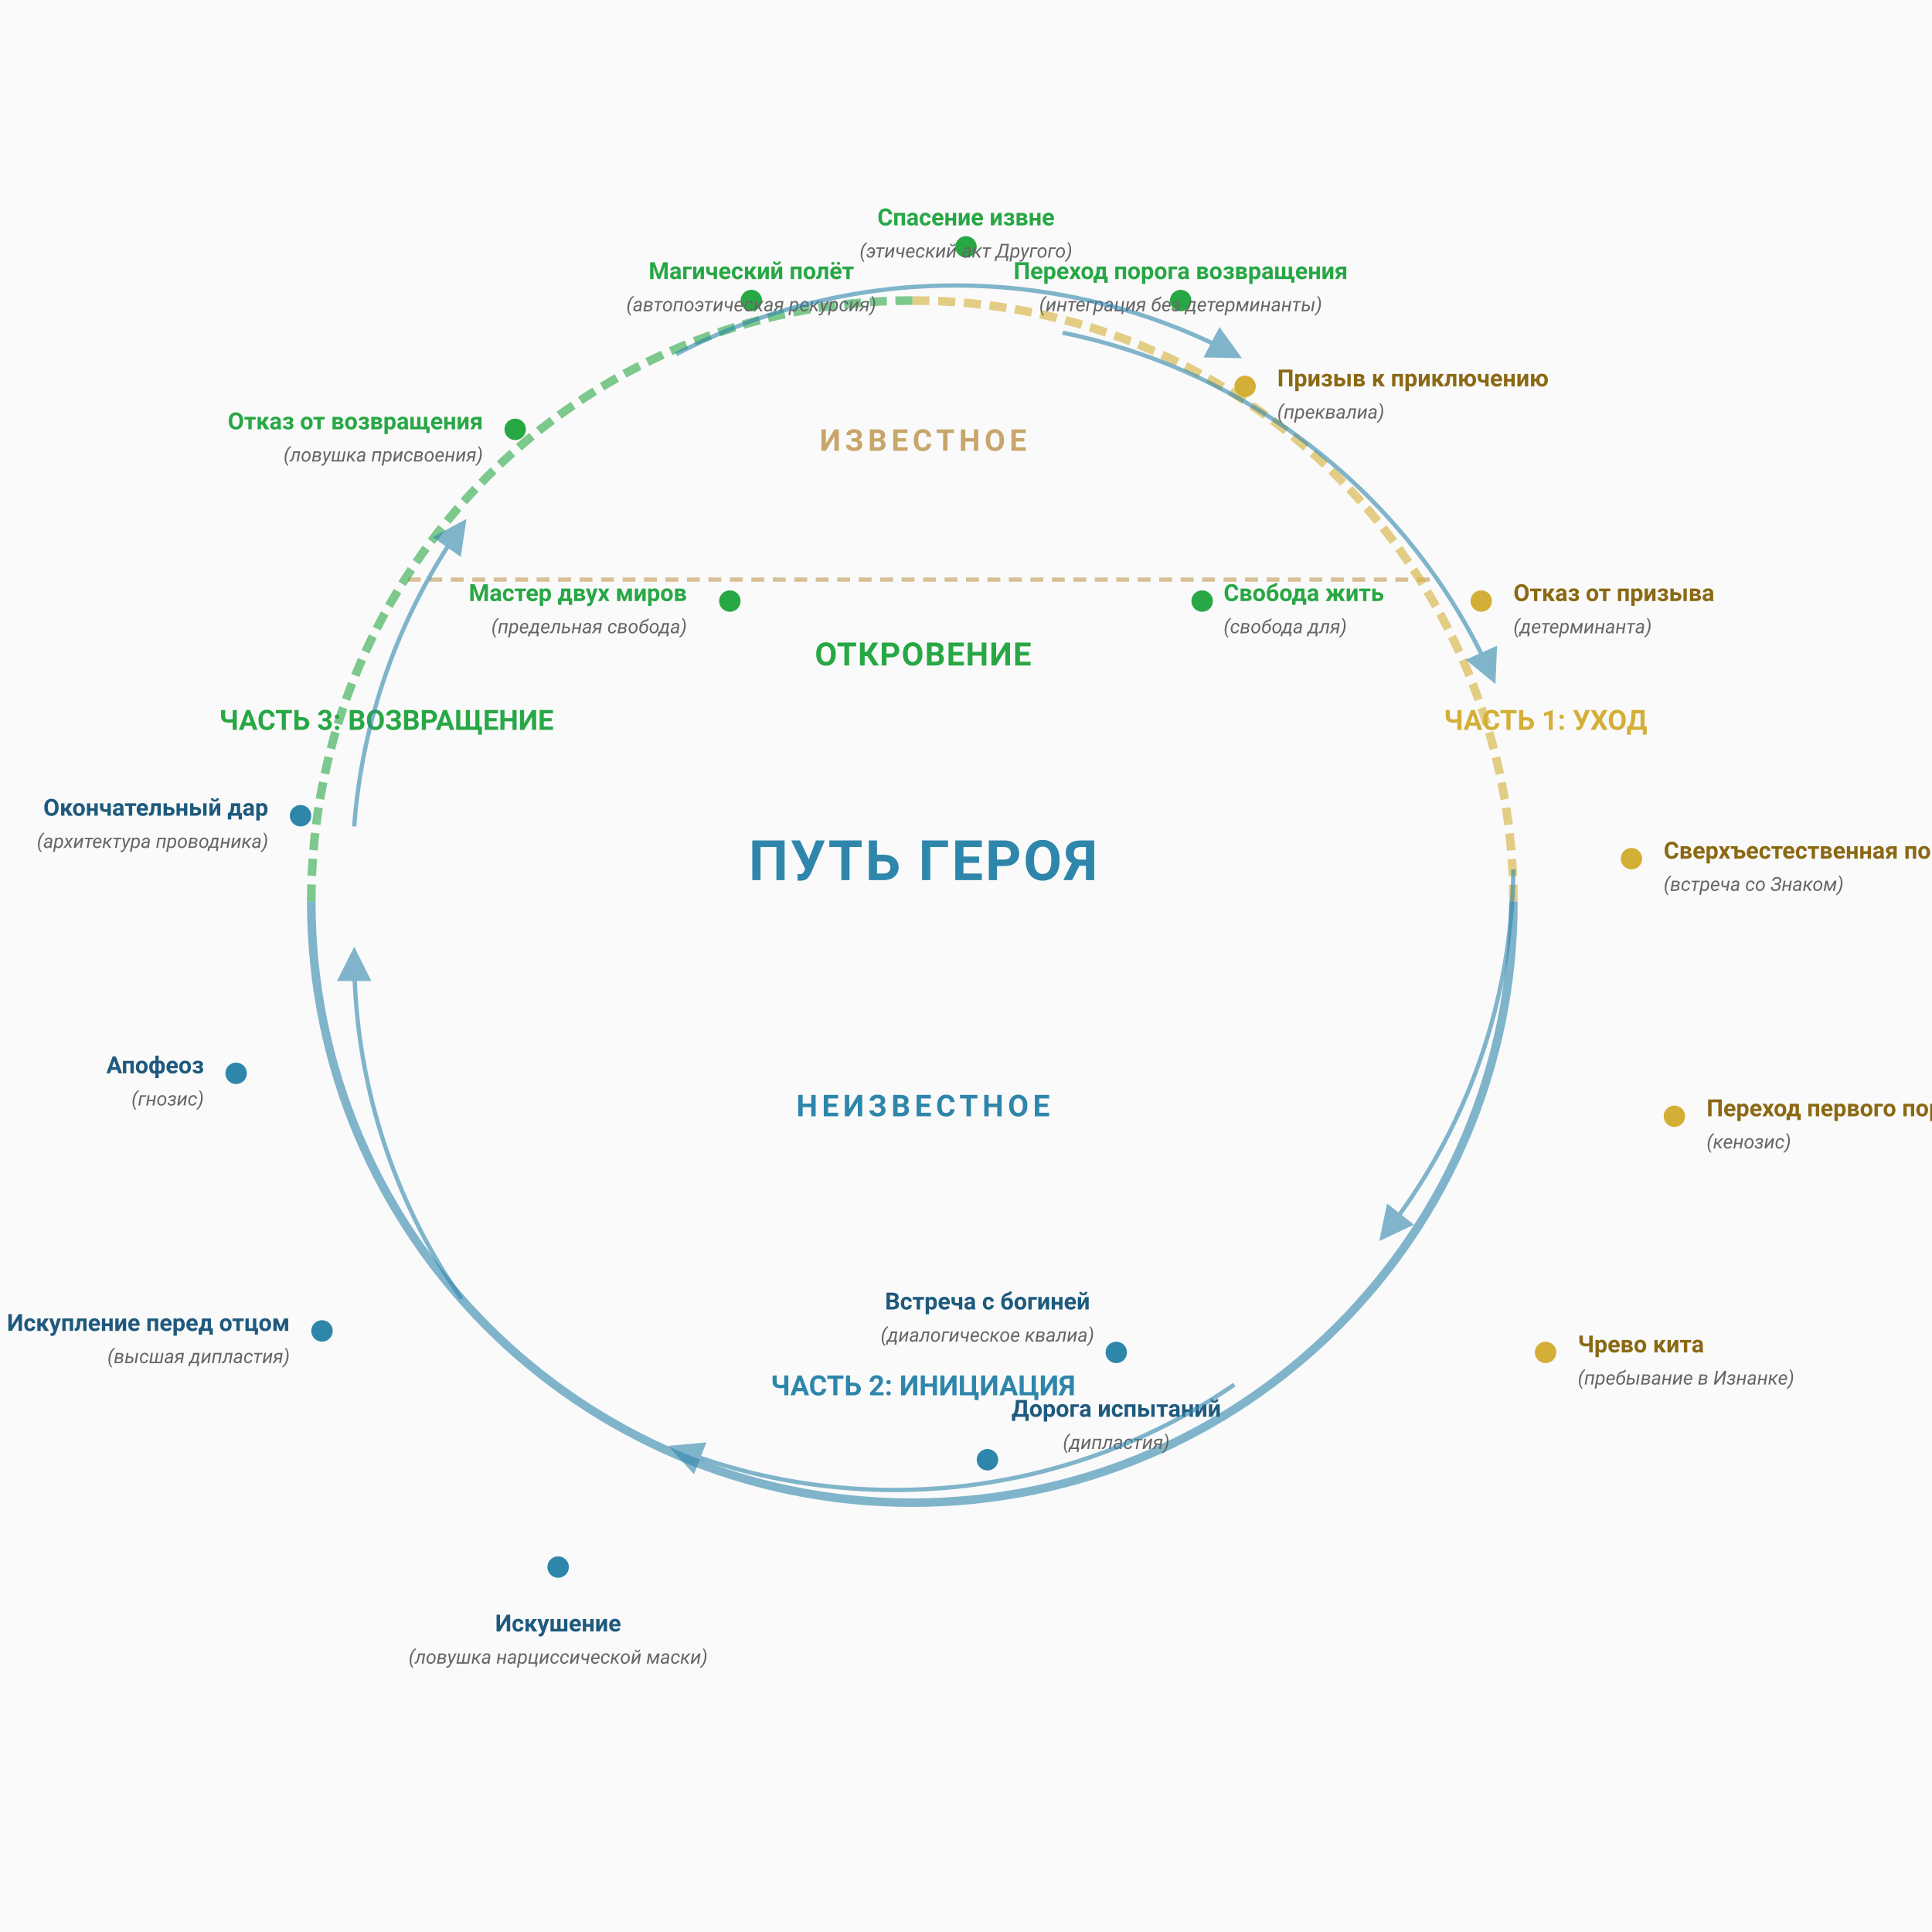
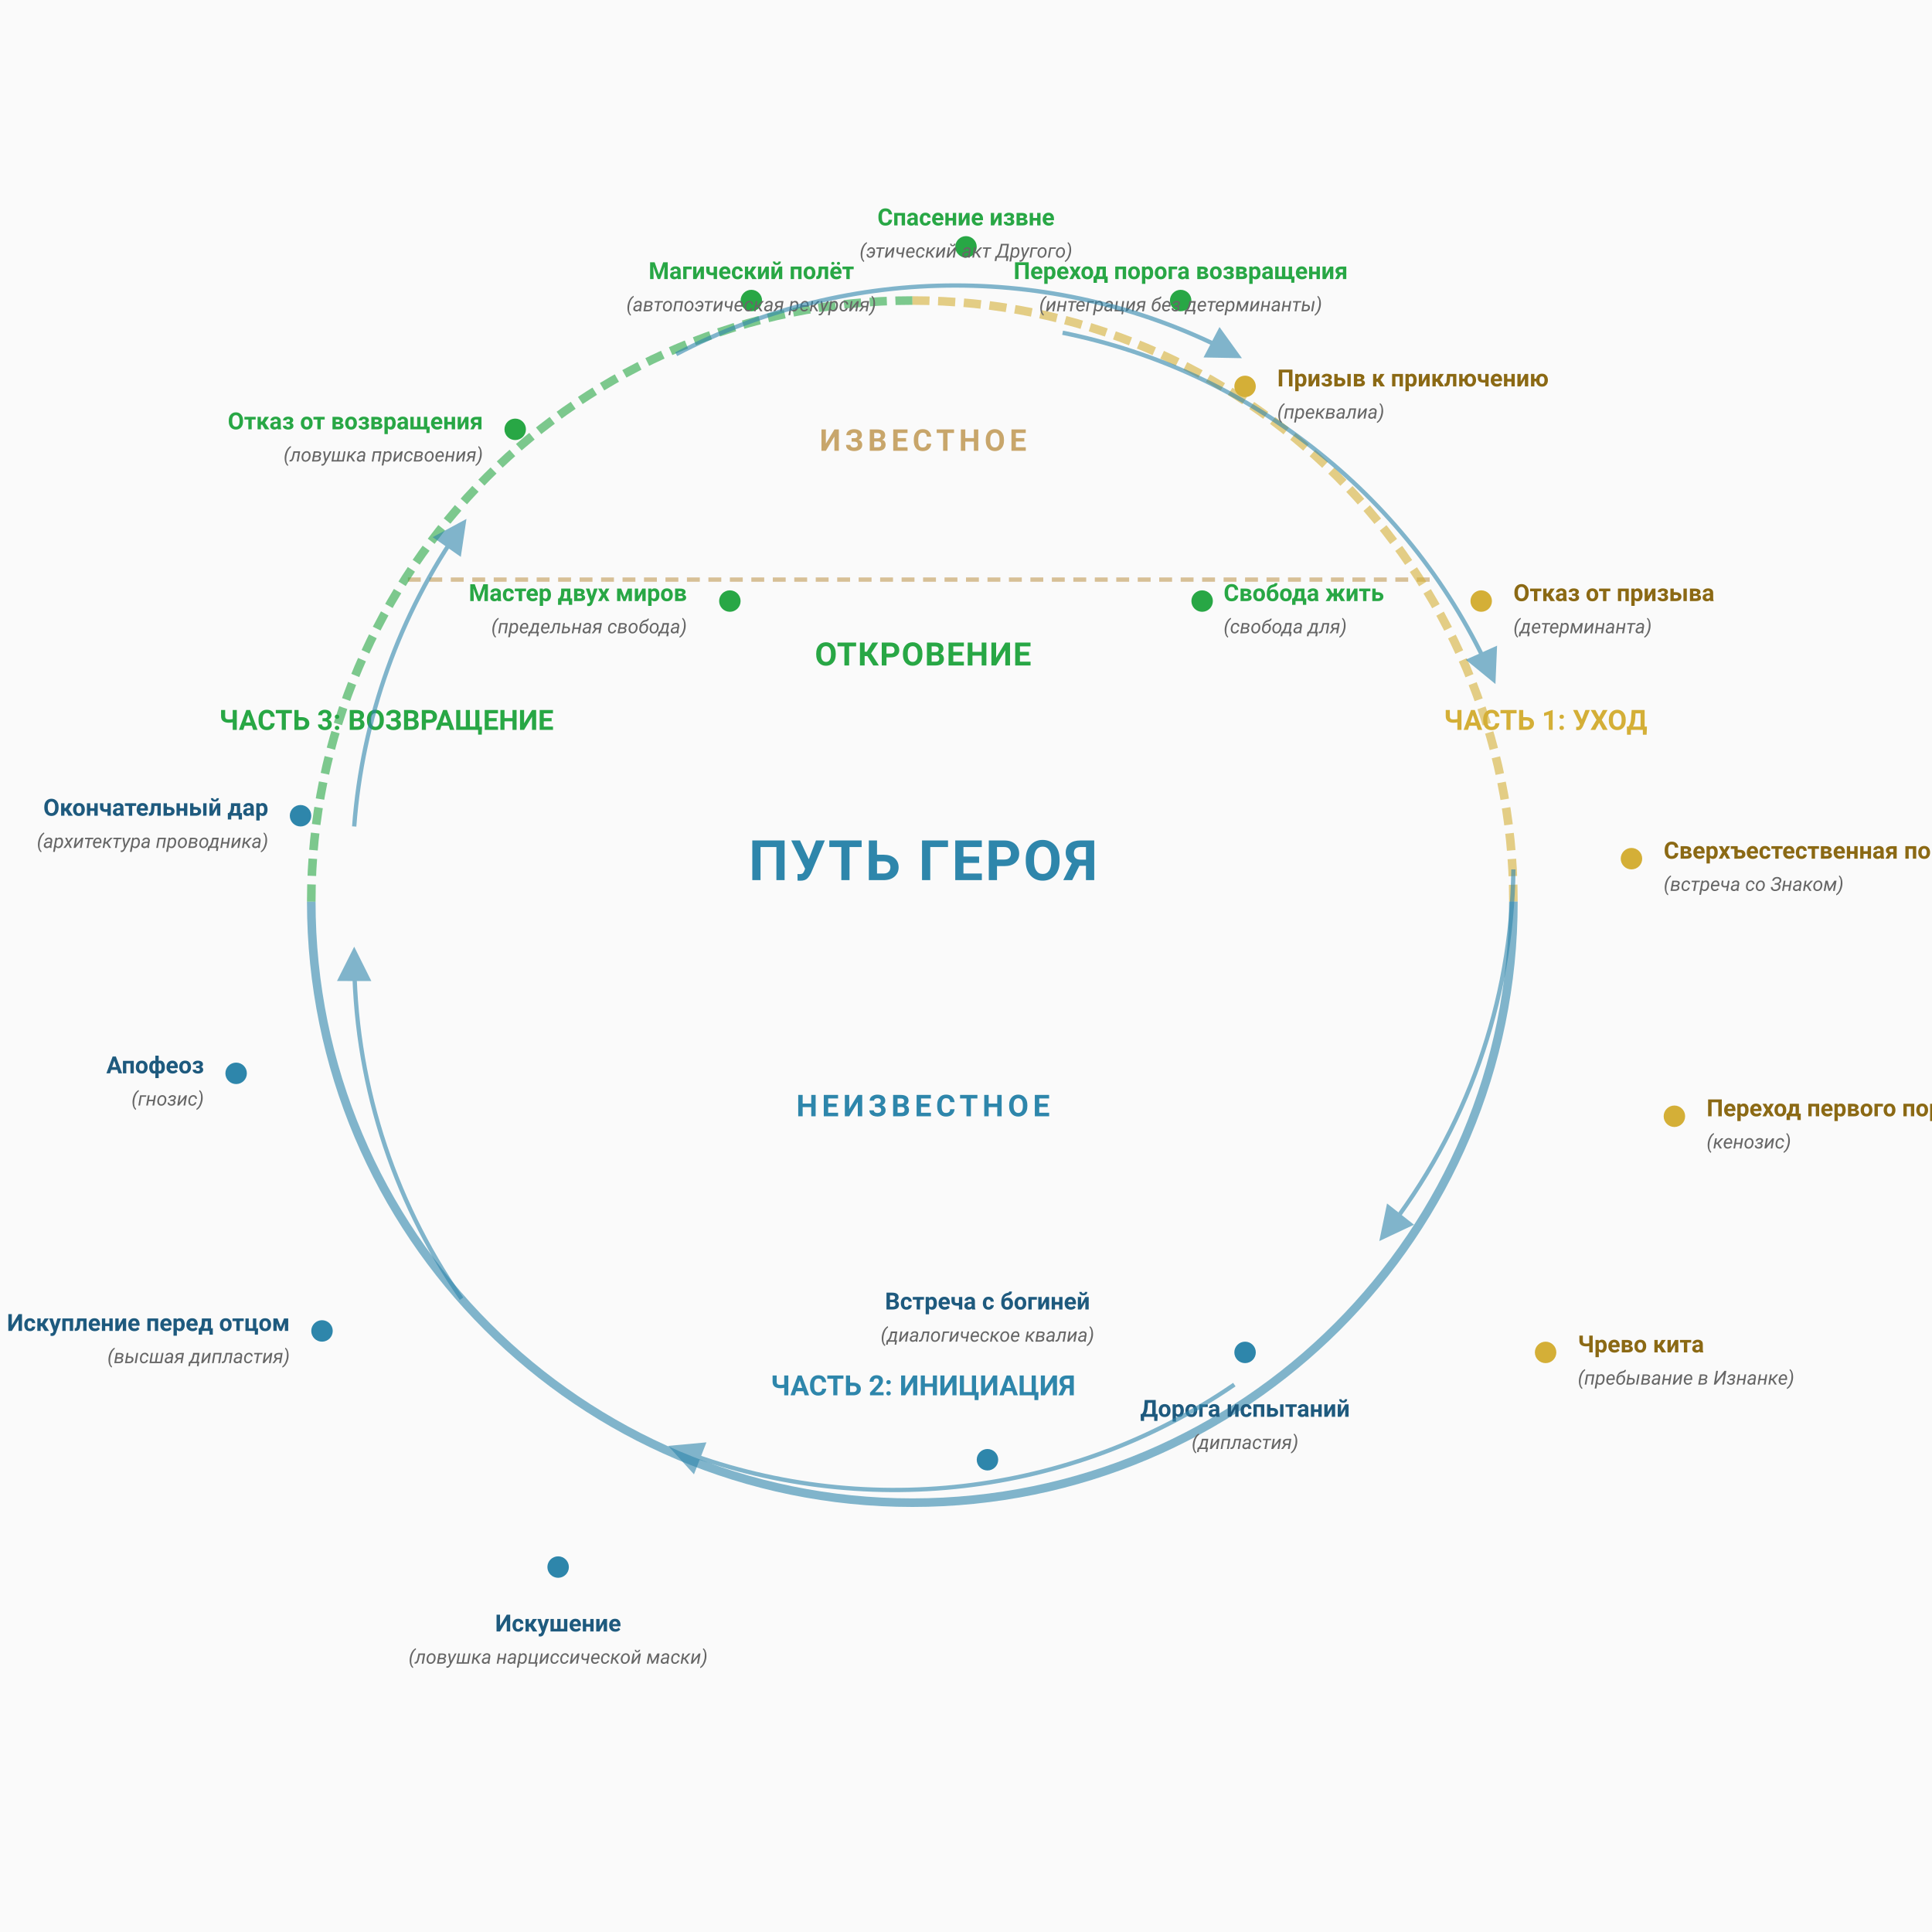
<svg xmlns="http://www.w3.org/2000/svg" viewBox="0 0 900 900" width="900" height="900">
  <defs>
    <marker id="arrow" markerWidth="8" markerHeight="8" refX="6" refY="4" orient="auto">
      <polygon points="0 0, 8 4, 0 8" fill="#2E86AB" />
    </marker>
  </defs>
  <rect width="100%" height="100%" fill="#FAFAFA" />
  <line x1="190" y1="270" x2="668" y2="270" stroke="#C8A66B" stroke-width="2" stroke-dasharray="6,4" opacity="0.7" />
  <g text-anchor="middle" font-family="system-ui, -apple-system, 'Segoe UI', Roboto, sans-serif">
    <text x="430" y="410" font-size="26" font-weight="bold" fill="#2E86AB" letter-spacing="1">ПУТЬ ГЕРОЯ</text>
    <text x="430" y="310" font-size="15" font-weight="600" fill="#28A745" letter-spacing="0.5">ОТКРОВЕНИЕ</text>
    <text x="430" y="210" font-size="14" font-weight="bold" fill="#C8A66B" letter-spacing="2">ИЗВЕСТНОЕ</text>
    <text x="430" y="520" font-size="14" font-weight="bold" fill="#2E86AB" letter-spacing="2">НЕИЗВЕСТНОЕ</text>
  </g>
  <path d="M 425 140 A 280 280 0 0 1 705 420" fill="none" stroke="#D4AF37" stroke-width="4" opacity="0.6" stroke-dasharray="8,4" />
  <path d="M 705 420 A 280 280 0 0 1 145 420" fill="none" stroke="#2E86AB" stroke-width="4" opacity="0.6" />
  <path d="M 145 420 A 280 280 0 0 1 425 140" fill="none" stroke="#28A745" stroke-width="4" opacity="0.6" stroke-dasharray="8,4" />
  <g id="departure" font-family="system-ui, -apple-system, 'Segoe UI', Roboto, sans-serif" font-size="11" font-weight="600" fill="#8B6914">
    <g id="stage-call">
      <circle cx="580" cy="180" r="5" fill="#D4AF37" />
      <text x="595" y="180" text-anchor="start">Призыв к приключению</text>
      <text x="595" y="195" text-anchor="start" font-size="9" font-weight="normal" font-style="italic" fill="#666">(преквалиа)</text>
    </g>
    <g id="stage-refusal">
      <circle cx="690" cy="280" r="5" fill="#D4AF37" />
      <text x="705" y="280" text-anchor="start">Отказ от призыва</text>
      <text x="705" y="295" text-anchor="start" font-size="9" font-weight="normal" font-style="italic" fill="#666">(детерминанта)</text>
    </g>
    <g id="stage-help">
      <circle cx="760" cy="400" r="5" fill="#D4AF37" />
      <text x="775" y="400" text-anchor="start">Сверхъестественная помощь</text>
      <text x="775" y="415" text-anchor="start" font-size="9" font-weight="normal" font-style="italic" fill="#666">(встреча со Знаком)</text>
    </g>
    <g id="stage-threshold">
      <circle cx="780" cy="520" r="5" fill="#D4AF37" />
      <text x="795" y="520" text-anchor="start">Переход первого порога</text>
      <text x="795" y="535" text-anchor="start" font-size="9" font-weight="normal" font-style="italic" fill="#666">(кенозис)</text>
    </g>
    <g id="stage-whale">
      <circle cx="720" cy="630" r="5" fill="#D4AF37" />
      <text x="735" y="630" text-anchor="start">Чрево кита</text>
      <text x="735" y="645" text-anchor="start" font-size="9" font-weight="normal" font-style="italic" fill="#666">(пребывание в Изнанке)</text>
    </g>
  </g>
  <g id="initiation" font-family="system-ui, -apple-system, 'Segoe UI', Roboto, sans-serif" font-size="11" font-weight="600" fill="#1E5A7E">
    <g id="stage-trials">
-       <circle cx="520" cy="630" r="5" fill="#2E86AB" />
-       <text x="520" y="660" text-anchor="middle">Дорога испытаний</text>
-       <text x="520" y="675" text-anchor="middle" font-size="9" font-weight="normal" font-style="italic" fill="#666">(дипластия)</text>
+       <circle cx="580" cy="630" r="5" fill="#2E86AB" />
+       <text x="580" y="660" text-anchor="middle">Дорога испытаний</text>
+       <text x="580" y="675" text-anchor="middle" font-size="9" font-weight="normal" font-style="italic" fill="#666">(дипластия)</text>
    </g>
    <g id="stage-goddess">
      <circle cx="460" cy="680" r="5" fill="#2E86AB" />
      <text x="460" y="610" text-anchor="middle">Встреча с богиней</text>
      <text x="460" y="625" text-anchor="middle" font-size="9" font-weight="normal" font-style="italic" fill="#666">(диалогическое квалиа)</text>
    </g>
    <g id="stage-temptation">
      <circle cx="260" cy="730" r="5" fill="#2E86AB" />
      <text x="260" y="760" text-anchor="middle">Искушение</text>
      <text x="260" y="775" text-anchor="middle" font-size="9" font-weight="normal" font-style="italic" fill="#666">(ловушка нарциссической маски)</text>
    </g>
    <g id="stage-father">
      <circle cx="150" cy="620" r="5" fill="#2E86AB" />
      <text x="135" y="620" text-anchor="end">Искупление перед отцом</text>
      <text x="135" y="635" text-anchor="end" font-size="9" font-weight="normal" font-style="italic" fill="#666">(высшая дипластия)</text>
    </g>
    <g id="stage-apotheosis">
      <circle cx="110" cy="500" r="5" fill="#2E86AB" />
      <text x="95" y="500" text-anchor="end">Апофеоз</text>
      <text x="95" y="515" text-anchor="end" font-size="9" font-weight="normal" font-style="italic" fill="#666">(гнозис)</text>
    </g>
    <g id="stage-gift">
      <circle cx="140" cy="380" r="5" fill="#2E86AB" />
      <text x="125" y="380" text-anchor="end">Окончательный дар</text>
      <text x="125" y="395" text-anchor="end" font-size="9" font-weight="normal" font-style="italic" fill="#666">(архитектура проводника)</text>
    </g>
  </g>
  <g id="return" font-family="system-ui, -apple-system, 'Segoe UI', Roboto, sans-serif" font-size="11" font-weight="600" fill="#28A745">
    <g id="stage-refusal-return">
      <circle cx="240" cy="200" r="5" fill="#28A745" />
      <text x="225" y="200" text-anchor="end">Отказ от возвращения</text>
      <text x="225" y="215" text-anchor="end" font-size="9" font-weight="normal" font-style="italic" fill="#666">(ловушка присвоения)</text>
    </g>
    <g id="stage-flight">
      <circle cx="350" cy="140" r="5" fill="#28A745" />
      <text x="350" y="130" text-anchor="middle">Магический полёт</text>
      <text x="350" y="145" text-anchor="middle" font-size="9" font-weight="normal" font-style="italic" fill="#666">(автопоэтическая рекурсия)</text>
    </g>
    <g id="stage-rescue">
      <circle cx="450" cy="115" r="5" fill="#28A745" />
      <text x="450" y="105" text-anchor="middle">Спасение извне</text>
      <text x="450" y="120" text-anchor="middle" font-size="9" font-weight="normal" font-style="italic" fill="#666">(этический акт Другого)</text>
    </g>
    <g id="stage-return-threshold">
      <circle cx="550" cy="140" r="5" fill="#28A745" />
      <text x="550" y="130" text-anchor="middle">Переход порога возвращения</text>
      <text x="550" y="145" text-anchor="middle" font-size="9" font-weight="normal" font-style="italic" fill="#666">(интеграция без детерминанты)</text>
    </g>
    <g id="stage-master">
      <circle cx="340" cy="280" r="5" fill="#28A745" />
      <text x="320" y="280" text-anchor="end">Мастер двух миров</text>
      <text x="320" y="295" text-anchor="end" font-size="9" font-weight="normal" font-style="italic" fill="#666">(предельная свобода)</text>
    </g>
    <g id="stage-freedom">
      <circle cx="560" cy="280" r="5" fill="#28A745" />
      <text x="570" y="280" text-anchor="start">Свобода жить</text>
      <text x="570" y="295" text-anchor="start" font-size="9" font-weight="normal" font-style="italic" fill="#666">(свобода для)</text>
    </g>
  </g>
  <g font-family="system-ui, -apple-system, 'Segoe UI', Roboto, sans-serif" font-size="13" font-weight="bold">
    <text x="720" y="340" fill="#D4AF37" text-anchor="middle">ЧАСТЬ 1: УХОД</text>
    <text x="430" y="650" fill="#2E86AB" text-anchor="middle">ЧАСТЬ 2: ИНИЦИАЦИЯ</text>
    <text x="180" y="340" fill="#28A745" text-anchor="middle">ЧАСТЬ 3: ВОЗВРАЩЕНИЕ</text>
  </g>
  <g fill="none" stroke="#2E86AB" stroke-width="2" marker-end="url(#arrow)" opacity="0.6">
    <path d="M 495 155 A 280 280 0 0 1 695 315" />
    <path d="M 315 165 A 280 280 0 0 1 575 165" />
    <path d="M 165 385 A 280 280 0 0 1 215 245" />
    <path d="M 705 405 A 280 280 0 0 1 645 575" />
    <path d="M 575 645 A 280 280 0 0 1 315 675" />
    <path d="M 215 605 A 280 280 0 0 1 165 445" />
  </g>
</svg>
